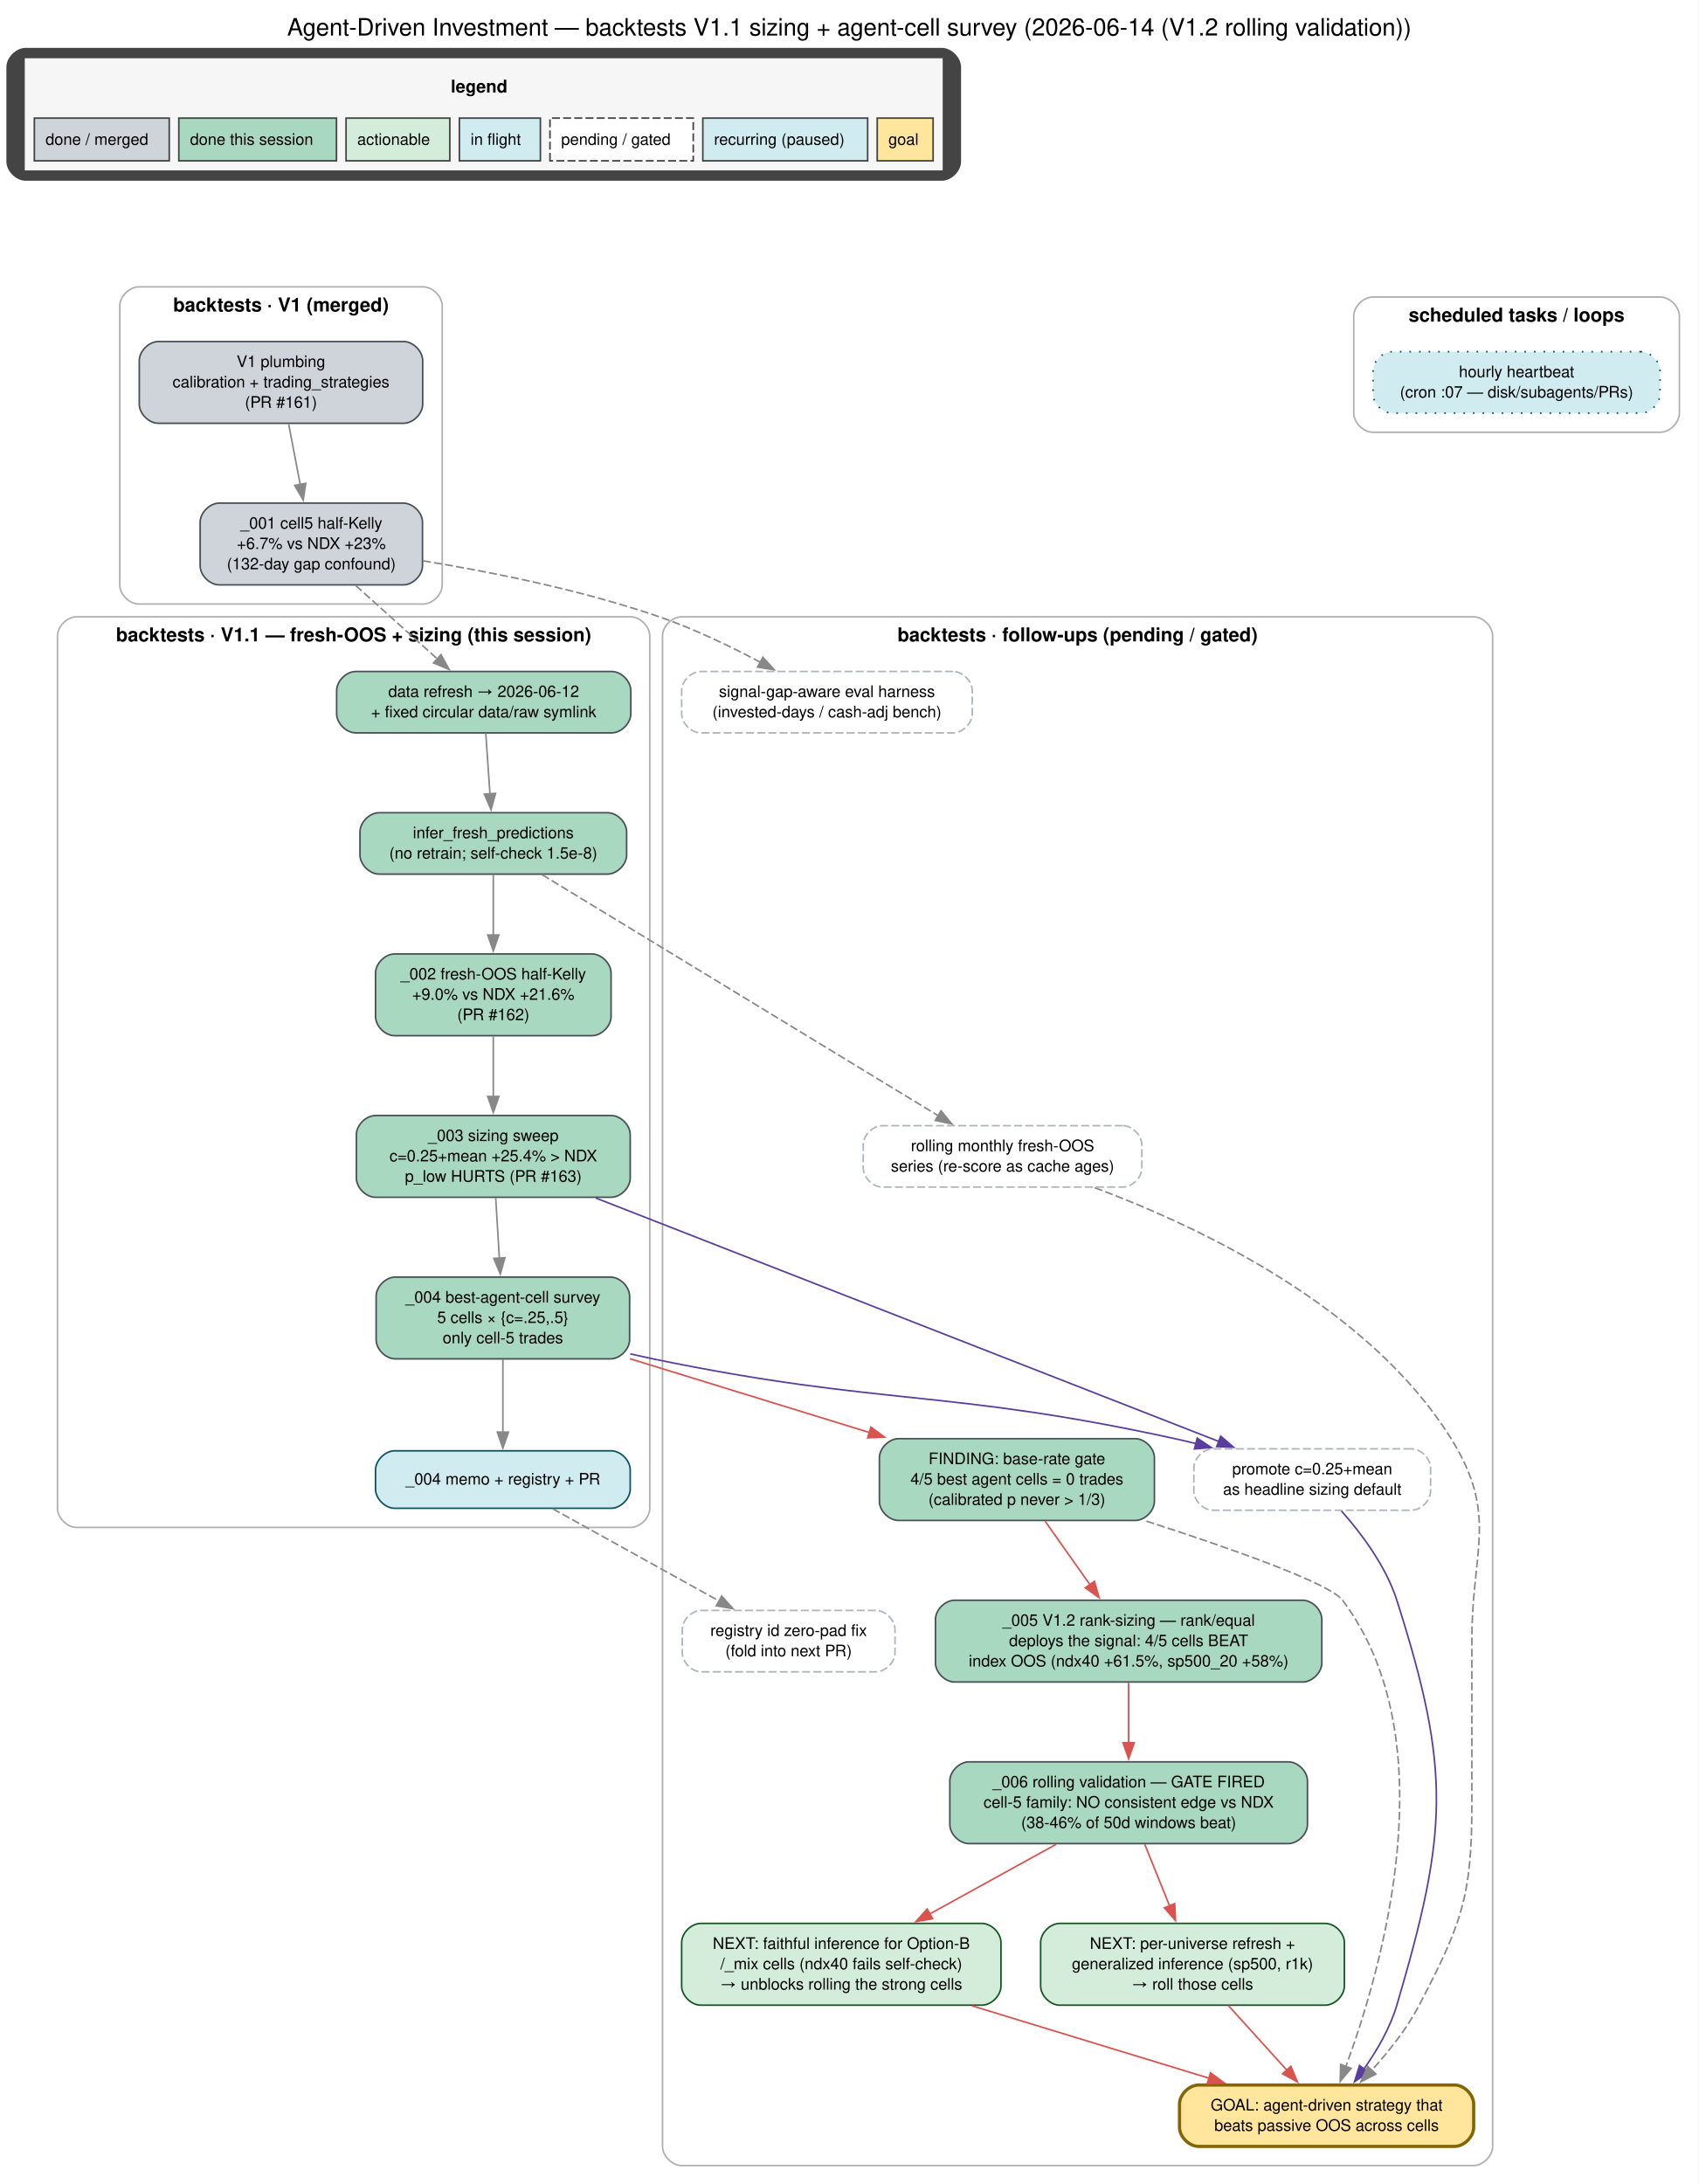
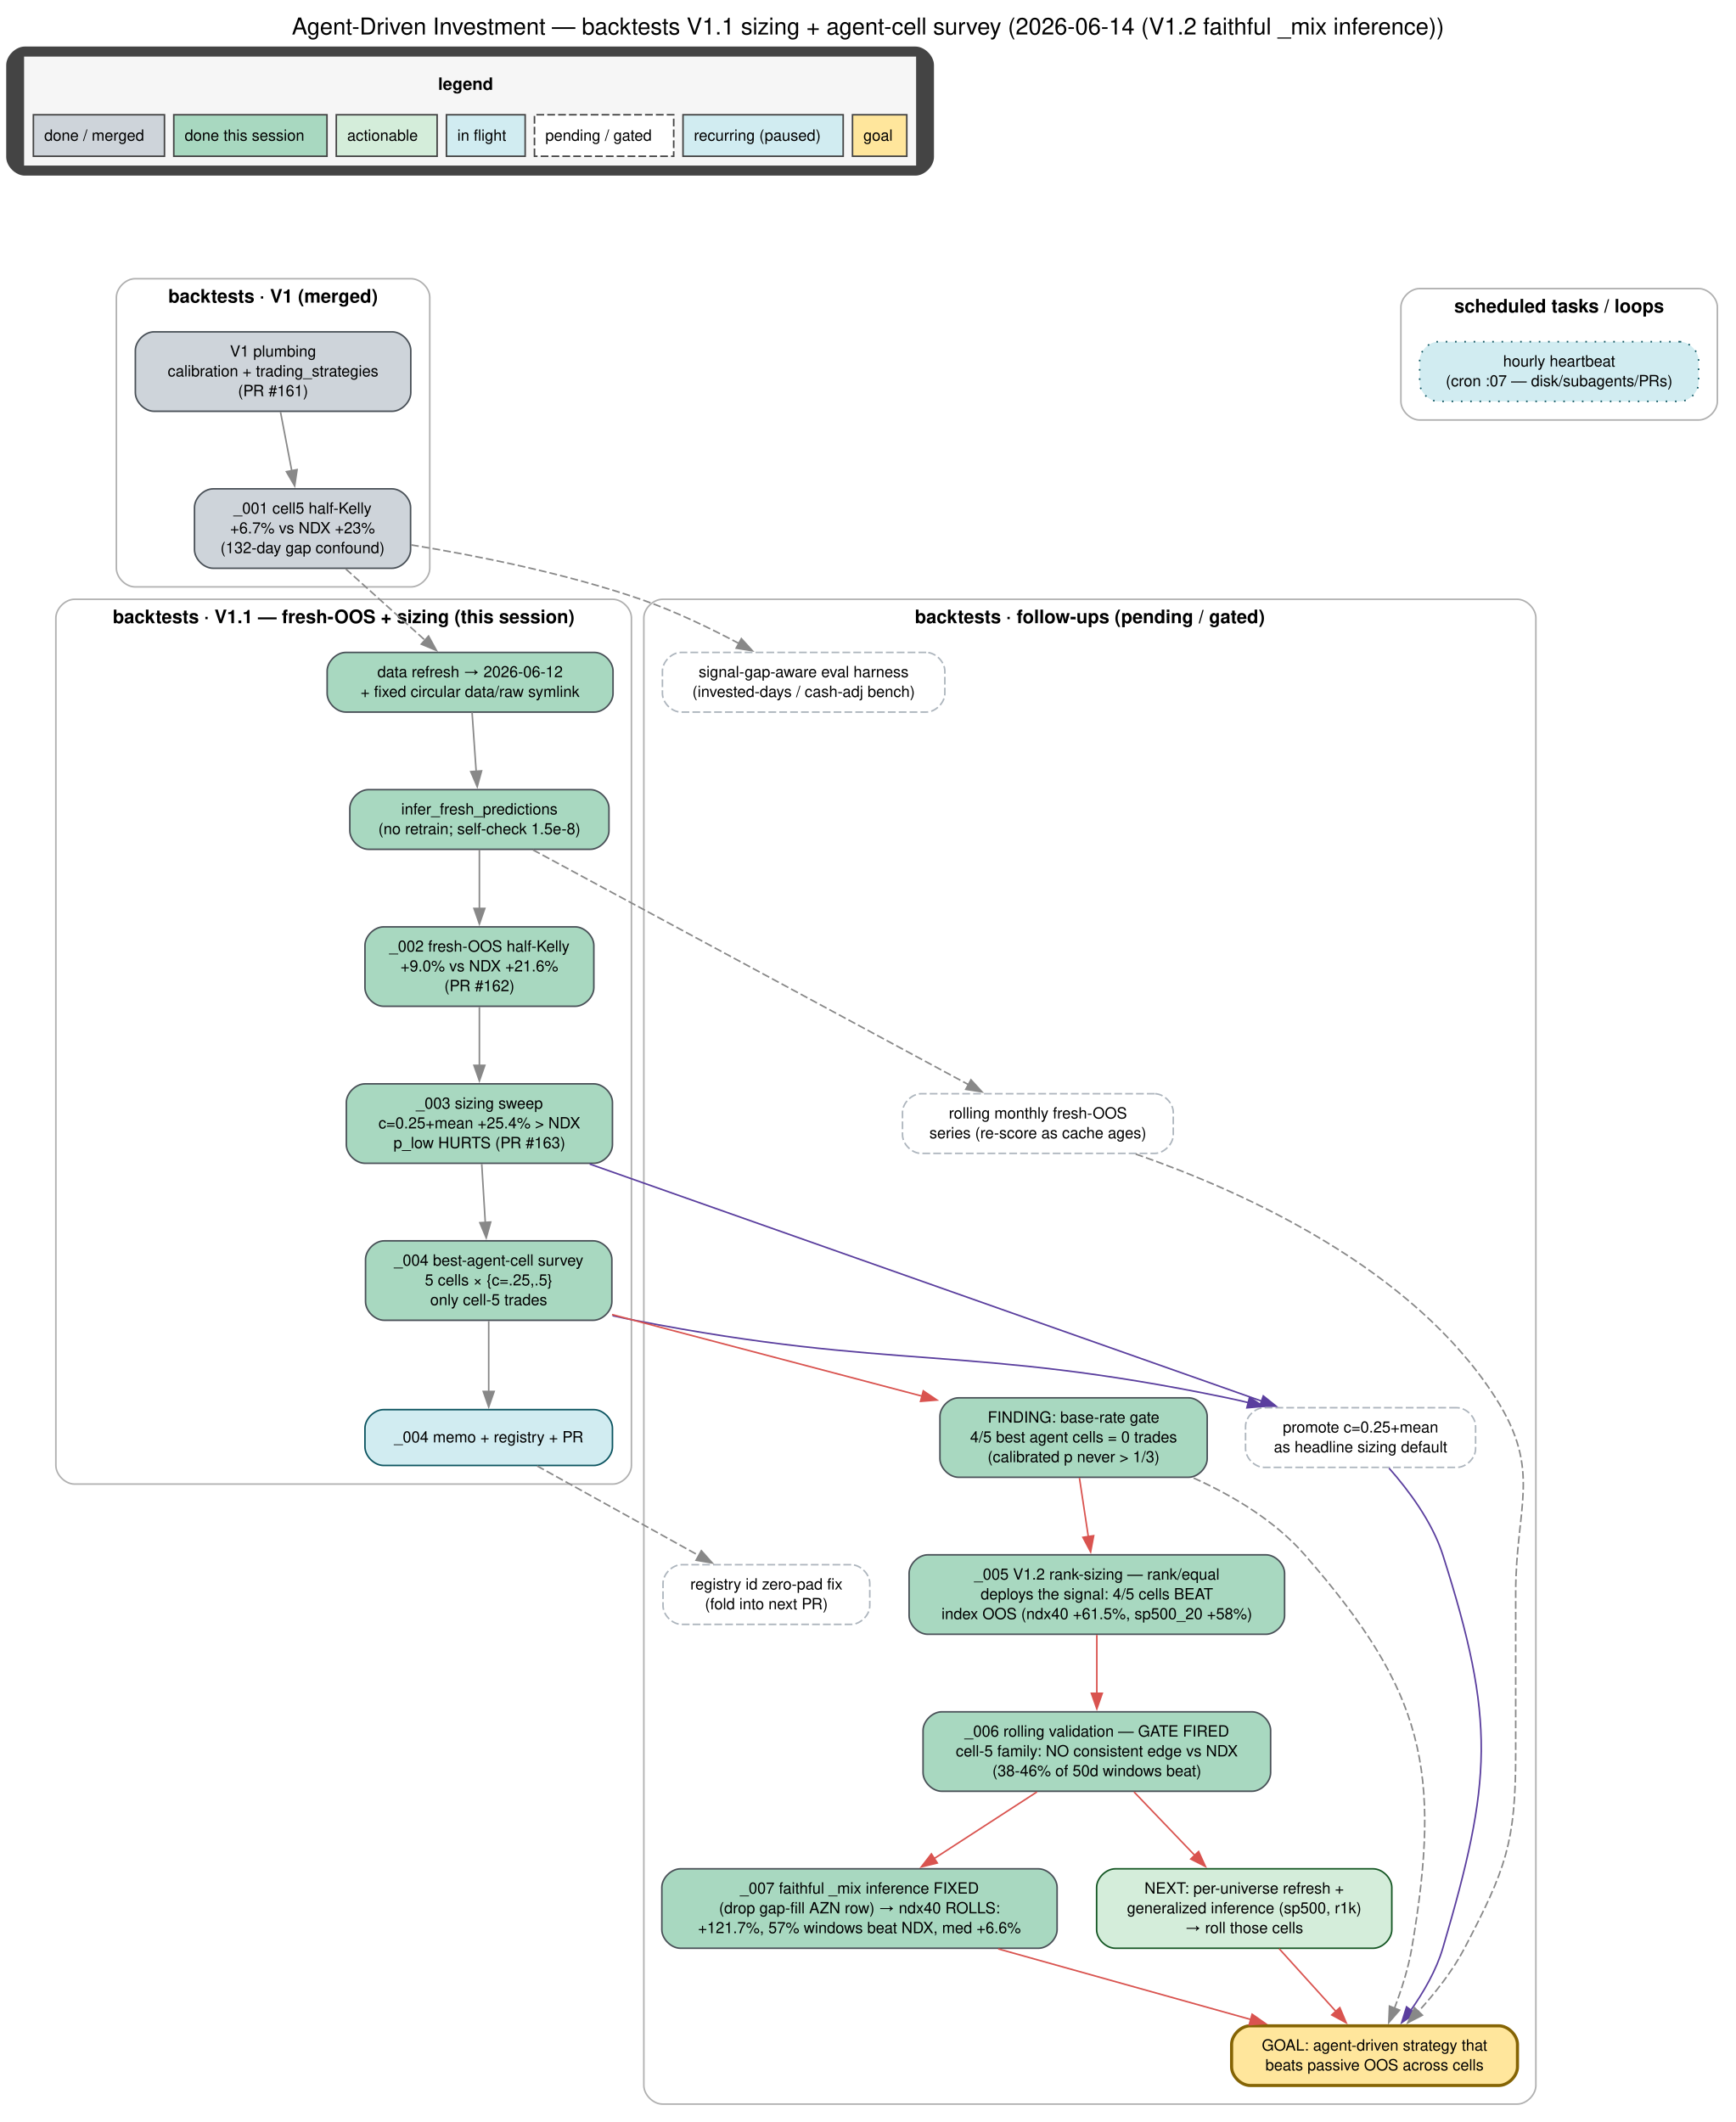
- <svg xmlns="http://www.w3.org/2000/svg" width="1064pt" height="1368pt" viewBox="0.00 0.00 1064.00 1368.00">
+ <svg xmlns="http://www.w3.org/2000/svg" width="1119pt" height="1368pt" viewBox="0.00 0.00 1119.00 1368.00">
  <g id="graph0" class="graph" transform="scale(1 1) rotate(0) translate(4 1364.45)">
-     <polygon fill="white" stroke="none" points="-4,4 -4,-1364.45 1060.02,-1364.45 1060.02,4 -4,4" />
-     <text xml:space="preserve" text-anchor="middle" x="528.01" y="-1342.2" font-family="Helvetica,sans-Serif" font-size="15.00">Agent-Driven Investment — backtests V1.1 sizing + agent-cell survey (2026-06-14 (V1.2 rolling validation))</text>
+     <polygon fill="white" stroke="none" points="-4,4 -4,-1364.45 1115.02,-1364.45 1115.02,4 -4,4" />
+     <text xml:space="preserve" text-anchor="middle" x="555.51" y="-1342.2" font-family="Helvetica,sans-Serif" font-size="15.00">Agent-Driven Investment — backtests V1.1 sizing + agent-cell survey (2026-06-14 (V1.2 faithful _mix inference))</text>
    <g id="clust3" class="cluster">
      <path fill="white" stroke="#b0b0b0" d="M83.02,-986.1C83.02,-986.1 261.02,-986.1 261.02,-986.1 267.02,-986.1 273.02,-992.1 273.02,-998.1 273.02,-998.1 273.02,-1172.77 273.02,-1172.77 273.02,-1178.77 267.02,-1184.77 261.02,-1184.77 261.02,-1184.77 83.02,-1184.77 83.02,-1184.77 77.02,-1184.77 71.02,-1178.77 71.02,-1172.77 71.02,-1172.77 71.02,-998.1 71.02,-998.1 71.02,-992.1 77.02,-986.1 83.02,-986.1" />
      <text xml:space="preserve" text-anchor="middle" x="172.02" y="-1169.37" font-family="Helvetica,sans-Serif" font-weight="bold" font-size="12.00">backtests · V1 (merged)</text>
    </g>
    <g id="clust4" class="cluster">
      <path fill="white" stroke="#b0b0b0" d="M44.02,-407.7C44.02,-407.7 391.02,-407.7 391.02,-407.7 397.02,-407.7 403.02,-413.7 403.02,-419.7 403.02,-419.7 403.02,-966.1 403.02,-966.1 403.02,-972.1 397.02,-978.1 391.02,-978.1 391.02,-978.1 44.02,-978.1 44.02,-978.1 38.02,-978.1 32.02,-972.1 32.02,-966.1 32.02,-966.1 32.02,-419.7 32.02,-419.7 32.02,-413.7 38.02,-407.7 44.02,-407.7" />
      <text xml:space="preserve" text-anchor="middle" x="217.52" y="-962.7" font-family="Helvetica,sans-Serif" font-weight="bold" font-size="12.00">backtests · V1.1 — fresh-OOS + sizing (this session)</text>
    </g>
    <g id="clust5" class="cluster">
-       <path fill="white" stroke="#b0b0b0" d="M423.02,-8C423.02,-8 919.02,-8 919.02,-8 925.02,-8 931.02,-14 931.02,-20 931.02,-20 931.02,-966.1 931.02,-966.1 931.02,-972.1 925.02,-978.1 919.02,-978.1 919.02,-978.1 423.02,-978.1 423.02,-978.1 417.02,-978.1 411.02,-972.1 411.02,-966.1 411.02,-966.1 411.02,-20 411.02,-20 411.02,-14 417.02,-8 423.02,-8" />
-       <text xml:space="preserve" text-anchor="middle" x="671.02" y="-962.7" font-family="Helvetica,sans-Serif" font-weight="bold" font-size="12.00">backtests · follow-ups (pending / gated)</text>
+       <path fill="white" stroke="#b0b0b0" d="M423.02,-8C423.02,-8 974.02,-8 974.02,-8 980.02,-8 986.02,-14 986.02,-20 986.02,-20 986.02,-966.1 986.02,-966.1 986.02,-972.1 980.02,-978.1 974.02,-978.1 974.02,-978.1 423.02,-978.1 423.02,-978.1 417.02,-978.1 411.02,-972.1 411.02,-966.1 411.02,-966.1 411.02,-20 411.02,-20 411.02,-14 417.02,-8 423.02,-8" />
+       <text xml:space="preserve" text-anchor="middle" x="698.52" y="-962.7" font-family="Helvetica,sans-Serif" font-weight="bold" font-size="12.00">backtests · follow-ups (pending / gated)</text>
    </g>
    <g id="clust6" class="cluster">
-       <path fill="white" stroke="#b0b0b0" d="M856.02,-1093.69C856.02,-1093.69 1036.02,-1093.69 1036.02,-1093.69 1042.02,-1093.69 1048.02,-1099.69 1048.02,-1105.69 1048.02,-1105.69 1048.02,-1166.4 1048.02,-1166.4 1048.02,-1172.4 1042.02,-1178.4 1036.02,-1178.4 1036.02,-1178.4 856.02,-1178.4 856.02,-1178.4 850.02,-1178.4 844.02,-1172.4 844.02,-1166.4 844.02,-1166.4 844.02,-1105.69 844.02,-1105.69 844.02,-1099.69 850.02,-1093.69 856.02,-1093.69" />
-       <text xml:space="preserve" text-anchor="middle" x="946.02" y="-1163" font-family="Helvetica,sans-Serif" font-weight="bold" font-size="12.00">scheduled tasks / loops</text>
+       <path fill="white" stroke="#b0b0b0" d="M911.02,-1093.69C911.02,-1093.69 1091.02,-1093.69 1091.02,-1093.69 1097.02,-1093.69 1103.02,-1099.69 1103.02,-1105.69 1103.02,-1105.69 1103.02,-1166.4 1103.02,-1166.4 1103.02,-1172.4 1097.02,-1178.4 1091.02,-1178.4 1091.02,-1178.4 911.02,-1178.4 911.02,-1178.4 905.02,-1178.4 899.02,-1172.4 899.02,-1166.4 899.02,-1166.4 899.02,-1105.69 899.02,-1105.69 899.02,-1099.69 905.02,-1093.69 911.02,-1093.69" />
+       <text xml:space="preserve" text-anchor="middle" x="1001.02" y="-1163" font-family="Helvetica,sans-Serif" font-weight="bold" font-size="12.00">scheduled tasks / loops</text>
    </g>
    <g id="node1" class="node">
      <path fill="#444444" stroke="none" d="M586.04,-1334.45C586.04,-1334.45 12,-1334.45 12,-1334.45 6,-1334.45 0,-1328.45 0,-1322.45 0,-1322.45 0,-1263.24 0,-1263.24 0,-1257.24 6,-1251.24 12,-1251.24 12,-1251.24 586.04,-1251.24 586.04,-1251.24 592.04,-1251.24 598.04,-1257.24 598.04,-1263.24 598.04,-1263.24 598.04,-1322.45 598.04,-1322.45 598.04,-1328.45 592.04,-1334.45 586.04,-1334.45" />
      <polygon fill="#f6f6f6" stroke="none" points="11.52,-1257.72 11.52,-1327.97 586.52,-1327.97 586.52,-1257.72 11.52,-1257.72" />
      <text xml:space="preserve" text-anchor="start" x="278.39" y="-1306.52" font-family="Helvetica,sans-Serif" font-weight="bold" font-size="11.00">legend</text>
      <polygon fill="#ced4da" stroke="none" points="17.52,-1263.72 17.52,-1290.47 102.02,-1290.47 102.02,-1263.72 17.52,-1263.72" />
      <polygon fill="none" stroke="#444444" points="17.52,-1263.72 17.52,-1290.47 102.02,-1290.47 102.02,-1263.72 17.52,-1263.72" />
      <text xml:space="preserve" text-anchor="start" x="24.52" y="-1273.72" font-family="Helvetica,sans-Serif" font-size="10.00">done / merged</text>
      <polygon fill="#a8d8c0" stroke="none" points="108.02,-1263.72 108.02,-1290.47 206.77,-1290.47 206.77,-1263.72 108.02,-1263.72" />
      <polygon fill="none" stroke="#444444" points="108.02,-1263.72 108.02,-1290.47 206.77,-1290.47 206.77,-1263.72 108.02,-1263.72" />
      <text xml:space="preserve" text-anchor="start" x="115.02" y="-1273.72" font-family="Helvetica,sans-Serif" font-size="10.00">done this session</text>
      <polygon fill="#d4edda" stroke="none" points="212.77,-1263.72 212.77,-1290.47 277.77,-1290.47 277.77,-1263.72 212.77,-1263.72" />
      <polygon fill="none" stroke="#444444" points="212.77,-1263.72 212.77,-1290.47 277.77,-1290.47 277.77,-1263.72 212.77,-1263.72" />
      <text xml:space="preserve" text-anchor="start" x="219.77" y="-1273.72" font-family="Helvetica,sans-Serif" font-size="10.00">actionable</text>
      <polygon fill="#d1ecf1" stroke="none" points="283.77,-1263.72 283.77,-1290.47 334.52,-1290.47 334.52,-1263.72 283.77,-1263.72" />
      <polygon fill="none" stroke="#444444" points="283.77,-1263.72 283.77,-1290.47 334.52,-1290.47 334.52,-1263.72 283.77,-1263.72" />
      <text xml:space="preserve" text-anchor="start" x="290.77" y="-1273.72" font-family="Helvetica,sans-Serif" font-size="10.00">in flight</text>
      <polygon fill="#ffffff" stroke="none" points="340.52,-1263.72 340.52,-1290.47 430.27,-1290.47 430.27,-1263.72 340.52,-1263.72" />
      <polygon fill="none" stroke="#444444" stroke-dasharray="5,2" points="340.52,-1263.72 340.52,-1290.47 430.27,-1290.47 430.27,-1263.72 340.52,-1263.72" />
      <text xml:space="preserve" text-anchor="start" x="347.52" y="-1273.72" font-family="Helvetica,sans-Serif" font-size="10.00">pending / gated</text>
      <polygon fill="#d1ecf1" stroke="none" stroke-dasharray="5,2" points="436.27,-1263.72 436.27,-1290.47 539.52,-1290.47 539.52,-1263.72 436.27,-1263.72" />
      <polygon fill="none" stroke="#444444" points="436.27,-1263.72 436.27,-1290.47 539.52,-1290.47 539.52,-1263.72 436.27,-1263.72" />
      <text xml:space="preserve" text-anchor="start" x="443.27" y="-1273.72" font-family="Helvetica,sans-Serif" font-size="10.00">recurring (paused)</text>
      <polygon fill="#ffe69c" stroke="none" points="545.52,-1263.72 545.52,-1290.47 580.52,-1290.47 580.52,-1263.72 545.52,-1263.72" />
      <polygon fill="none" stroke="#444444" points="545.52,-1263.72 545.52,-1290.47 580.52,-1290.47 580.52,-1263.72 545.52,-1263.72" />
      <text xml:space="preserve" text-anchor="start" x="552.52" y="-1273.72" font-family="Helvetica,sans-Serif" font-size="10.00">goal</text>
    </g>
    <g id="node5" class="node">
      <path fill="#ced4da" stroke="#495057" d="M248.79,-1150.52C248.79,-1150.52 95.25,-1150.52 95.25,-1150.52 89.25,-1150.52 83.25,-1144.52 83.25,-1138.52 83.25,-1138.52 83.25,-1111.31 83.25,-1111.31 83.25,-1105.31 89.25,-1099.31 95.25,-1099.31 95.25,-1099.31 248.79,-1099.31 248.79,-1099.31 254.79,-1099.31 260.79,-1105.31 260.79,-1111.31 260.79,-1111.31 260.79,-1138.52 260.79,-1138.52 260.79,-1144.52 254.79,-1150.52 248.79,-1150.52" />
      <text xml:space="preserve" text-anchor="middle" x="172.02" y="-1134.54" font-family="Helvetica,sans-Serif" font-size="10.00">V1 plumbing</text>
      <text xml:space="preserve" text-anchor="middle" x="172.02" y="-1121.79" font-family="Helvetica,sans-Serif" font-size="10.00">calibration + trading_strategies</text>
      <text xml:space="preserve" text-anchor="middle" x="172.02" y="-1109.04" font-family="Helvetica,sans-Serif" font-size="10.00">(PR #161)</text>
    </g>
    <g id="node7" class="node">
      <path fill="#a8d8c0" stroke="#495057" d="M379.16,-943.85C379.16,-943.85 218.88,-943.85 218.88,-943.85 212.88,-943.85 206.88,-937.85 206.88,-931.85 206.88,-931.85 206.88,-917.39 206.88,-917.39 206.88,-911.39 212.88,-905.39 218.88,-905.39 218.88,-905.39 379.16,-905.39 379.16,-905.39 385.16,-905.39 391.16,-911.39 391.16,-917.39 391.16,-917.39 391.16,-931.85 391.16,-931.85 391.16,-937.85 385.16,-943.85 379.16,-943.85" />
      <text xml:space="preserve" text-anchor="middle" x="299.02" y="-927.87" font-family="Helvetica,sans-Serif" font-size="10.00">data refresh → 2026-06-12</text>
      <text xml:space="preserve" text-anchor="middle" x="299.02" y="-915.12" font-family="Helvetica,sans-Serif" font-size="10.00">+ fixed circular data/raw symlink</text>
    </g>
    <g id="node13" class="node">
-       <path fill="#ffffff" stroke="#adb5bd" stroke-dasharray="5,2" d="M880.16,-456.93C880.16,-456.93 755.88,-456.93 755.88,-456.93 749.88,-456.93 743.88,-450.93 743.88,-444.93 743.88,-444.93 743.88,-430.47 743.88,-430.47 743.88,-424.47 749.88,-418.47 755.88,-418.47 755.88,-418.47 880.16,-418.47 880.16,-418.47 886.16,-418.47 892.16,-424.47 892.16,-430.47 892.16,-430.47 892.16,-444.93 892.16,-444.93 892.16,-450.93 886.16,-456.93 880.16,-456.93" />
-       <text xml:space="preserve" text-anchor="middle" x="818.02" y="-440.95" font-family="Helvetica,sans-Serif" font-size="10.00">promote c=0.25+mean</text>
-       <text xml:space="preserve" text-anchor="middle" x="818.02" y="-428.2" font-family="Helvetica,sans-Serif" font-size="10.00">as headline sizing default</text>
+       <path fill="#ffffff" stroke="#adb5bd" stroke-dasharray="5,2" d="M935.16,-456.93C935.16,-456.93 810.88,-456.93 810.88,-456.93 804.88,-456.93 798.88,-450.93 798.88,-444.93 798.88,-444.93 798.88,-430.47 798.88,-430.47 798.88,-424.47 804.88,-418.47 810.88,-418.47 810.88,-418.47 935.16,-418.47 935.16,-418.47 941.16,-418.47 947.16,-424.47 947.16,-430.47 947.16,-430.47 947.16,-444.93 947.16,-444.93 947.16,-450.93 941.16,-456.93 935.16,-456.93" />
+       <text xml:space="preserve" text-anchor="middle" x="873.02" y="-440.95" font-family="Helvetica,sans-Serif" font-size="10.00">promote c=0.25+mean</text>
+       <text xml:space="preserve" text-anchor="middle" x="873.02" y="-428.2" font-family="Helvetica,sans-Serif" font-size="10.00">as headline sizing default</text>
    </g>
    <g id="node23" class="node">
-       <path fill="#d1ecf1" stroke="#0c5460" stroke-dasharray="1,5" d="M1023.91,-1144.15C1023.91,-1144.15 868.12,-1144.15 868.12,-1144.15 862.12,-1144.15 856.12,-1138.15 856.12,-1132.15 856.12,-1132.15 856.12,-1117.69 856.12,-1117.69 856.12,-1111.69 862.12,-1105.69 868.12,-1105.69 868.12,-1105.69 1023.91,-1105.69 1023.91,-1105.69 1029.91,-1105.69 1035.91,-1111.69 1035.91,-1117.69 1035.91,-1117.69 1035.91,-1132.15 1035.91,-1132.15 1035.91,-1138.15 1029.91,-1144.15 1023.91,-1144.15" />
-       <text xml:space="preserve" text-anchor="middle" x="946.02" y="-1128.17" font-family="Helvetica,sans-Serif" font-size="10.00">hourly heartbeat</text>
-       <text xml:space="preserve" text-anchor="middle" x="946.02" y="-1115.42" font-family="Helvetica,sans-Serif" font-size="10.00">(cron :07 — disk/subagents/PRs)</text>
+       <path fill="#d1ecf1" stroke="#0c5460" stroke-dasharray="1,5" d="M1078.91,-1144.15C1078.91,-1144.15 923.12,-1144.15 923.12,-1144.15 917.12,-1144.15 911.12,-1138.15 911.12,-1132.15 911.12,-1132.15 911.12,-1117.69 911.12,-1117.69 911.12,-1111.69 917.12,-1105.69 923.12,-1105.69 923.12,-1105.69 1078.91,-1105.69 1078.91,-1105.69 1084.91,-1105.69 1090.91,-1111.69 1090.91,-1117.69 1090.91,-1117.69 1090.91,-1132.15 1090.91,-1132.15 1090.91,-1138.15 1084.91,-1144.15 1078.91,-1144.15" />
+       <text xml:space="preserve" text-anchor="middle" x="1001.02" y="-1128.17" font-family="Helvetica,sans-Serif" font-size="10.00">hourly heartbeat</text>
+       <text xml:space="preserve" text-anchor="middle" x="1001.02" y="-1115.42" font-family="Helvetica,sans-Serif" font-size="10.00">(cron :07 — disk/subagents/PRs)</text>
    </g>
    <g id="node6" class="node">
      <path fill="#ced4da" stroke="#495057" d="M248.66,-1049.31C248.66,-1049.31 133.38,-1049.31 133.38,-1049.31 127.38,-1049.31 121.37,-1043.31 121.37,-1037.31 121.37,-1037.31 121.37,-1010.1 121.37,-1010.1 121.37,-1004.1 127.37,-998.1 133.38,-998.1 133.38,-998.1 248.66,-998.1 248.66,-998.1 254.66,-998.1 260.66,-1004.1 260.66,-1010.1 260.66,-1010.1 260.66,-1037.31 260.66,-1037.31 260.66,-1043.31 254.66,-1049.31 248.66,-1049.31" />
      <text xml:space="preserve" text-anchor="middle" x="191.02" y="-1033.33" font-family="Helvetica,sans-Serif" font-size="10.00">_001 cell5 half-Kelly</text>
      <text xml:space="preserve" text-anchor="middle" x="191.02" y="-1020.58" font-family="Helvetica,sans-Serif" font-size="10.00">+6.7% vs NDX +23%</text>
      <text xml:space="preserve" text-anchor="middle" x="191.02" y="-1007.83" font-family="Helvetica,sans-Serif" font-size="10.00">(132-day gap confound)</text>
    </g>
    <g id="edge8" class="edge">
      <path fill="none" stroke="#888888" d="M176.81,-1098.88C179.02,-1087.37 181.68,-1073.49 184.09,-1060.87" />
      <polygon fill="#888888" stroke="#888888" points="187.5,-1061.7 185.94,-1051.22 180.62,-1060.38 187.5,-1061.7" />
    </g>
    <g id="edge9" class="edge">
      <path fill="none" stroke="#888888" stroke-dasharray="5,2" d="M218.83,-997.7C234.55,-983.58 254.17,-965.94 270.06,-951.65" />
      <polygon fill="#888888" stroke="#888888" points="272.24,-954.4 277.34,-945.11 267.56,-949.19 272.24,-954.4" />
    </g>
    <g id="node20" class="node">
      <path fill="#ffffff" stroke="#adb5bd" stroke-dasharray="5,2" d="M593.04,-943.85C593.04,-943.85 435,-943.85 435,-943.85 429,-943.85 423,-937.85 423,-931.85 423,-931.85 423,-917.39 423,-917.39 423,-911.39 429,-905.39 435,-905.39 435,-905.39 593.04,-905.39 593.04,-905.39 599.04,-905.39 605.04,-911.39 605.04,-917.39 605.04,-917.39 605.04,-931.85 605.04,-931.85 605.04,-937.85 599.04,-943.85 593.04,-943.85" />
      <text xml:space="preserve" text-anchor="middle" x="514.02" y="-927.87" font-family="Helvetica,sans-Serif" font-size="10.00">signal-gap-aware eval harness</text>
      <text xml:space="preserve" text-anchor="middle" x="514.02" y="-915.12" font-family="Helvetica,sans-Serif" font-size="10.00">(invested-days / cash-adj bench)</text>
    </g>
    <g id="edge25" class="edge">
      <path fill="none" stroke="#888888" stroke-dasharray="5,2" d="M260.99,-1013.17C304.37,-1006.09 360.82,-994.75 409.02,-978.1 430.64,-970.63 453.48,-959.63 472.32,-949.62" />
      <polygon fill="#888888" stroke="#888888" points="473.88,-952.75 481.01,-944.91 470.55,-946.6 473.88,-952.75" />
    </g>
    <g id="node8" class="node">
      <path fill="#a8d8c0" stroke="#495057" d="M376.54,-855.39C376.54,-855.39 233.5,-855.39 233.5,-855.39 227.5,-855.39 221.5,-849.39 221.5,-843.39 221.5,-843.39 221.5,-828.93 221.5,-828.93 221.5,-822.93 227.5,-816.93 233.5,-816.93 233.5,-816.93 376.54,-816.93 376.54,-816.93 382.54,-816.93 388.54,-822.93 388.54,-828.93 388.54,-828.93 388.54,-843.39 388.54,-843.39 388.54,-849.39 382.54,-855.39 376.54,-855.39" />
      <text xml:space="preserve" text-anchor="middle" x="305.02" y="-839.41" font-family="Helvetica,sans-Serif" font-size="10.00">infer_fresh_predictions</text>
      <text xml:space="preserve" text-anchor="middle" x="305.02" y="-826.66" font-family="Helvetica,sans-Serif" font-size="10.00">(no retrain; self-check 1.5e-8)</text>
    </g>
    <g id="edge10" class="edge">
      <path fill="none" stroke="#888888" d="M300.29,-905.28C301.06,-894.24 302.05,-879.91 302.93,-867.24" />
      <polygon fill="#888888" stroke="#888888" points="306.42,-867.5 303.62,-857.28 299.44,-867.01 306.42,-867.5" />
    </g>
    <g id="node9" class="node">
      <path fill="#a8d8c0" stroke="#495057" d="M366.79,-766.93C366.79,-766.93 243.25,-766.93 243.25,-766.93 237.25,-766.93 231.25,-760.93 231.25,-754.93 231.25,-754.93 231.25,-727.72 231.25,-727.72 231.25,-721.72 237.25,-715.72 243.25,-715.72 243.25,-715.72 366.79,-715.72 366.79,-715.72 372.79,-715.72 378.79,-721.72 378.79,-727.72 378.79,-727.72 378.79,-754.93 378.79,-754.93 378.79,-760.93 372.79,-766.93 366.79,-766.93" />
      <text xml:space="preserve" text-anchor="middle" x="305.02" y="-750.95" font-family="Helvetica,sans-Serif" font-size="10.00">_002 fresh-OOS half-Kelly</text>
      <text xml:space="preserve" text-anchor="middle" x="305.02" y="-738.2" font-family="Helvetica,sans-Serif" font-size="10.00">+9.0% vs NDX +21.6%</text>
      <text xml:space="preserve" text-anchor="middle" x="305.02" y="-725.45" font-family="Helvetica,sans-Serif" font-size="10.00">(PR #162)</text>
    </g>
    <g id="edge11" class="edge">
      <path fill="none" stroke="#888888" d="M305.02,-816.82C305.02,-805.87 305.02,-791.57 305.02,-778.44" />
      <polygon fill="#888888" stroke="#888888" points="308.52,-778.82 305.02,-768.82 301.52,-778.82 308.52,-778.82" />
    </g>
    <g id="node19" class="node">
-       <path fill="#ffffff" stroke="#adb5bd" stroke-dasharray="5,2" d="M699.29,-659.35C699.29,-659.35 548.75,-659.35 548.75,-659.35 542.75,-659.35 536.75,-653.35 536.75,-647.35 536.75,-647.35 536.75,-632.89 536.75,-632.89 536.75,-626.89 542.75,-620.89 548.75,-620.89 548.75,-620.89 699.29,-620.89 699.29,-620.89 705.29,-620.89 711.29,-626.89 711.29,-632.89 711.29,-632.89 711.29,-647.35 711.29,-647.35 711.29,-653.35 705.29,-659.35 699.29,-659.35" />
-       <text xml:space="preserve" text-anchor="middle" x="624.02" y="-643.37" font-family="Helvetica,sans-Serif" font-size="10.00">rolling monthly fresh-OOS</text>
-       <text xml:space="preserve" text-anchor="middle" x="624.02" y="-630.62" font-family="Helvetica,sans-Serif" font-size="10.00">series (re-score as cache ages)</text>
+       <path fill="#ffffff" stroke="#adb5bd" stroke-dasharray="5,2" d="M740.29,-659.35C740.29,-659.35 589.75,-659.35 589.75,-659.35 583.75,-659.35 577.75,-653.35 577.75,-647.35 577.75,-647.35 577.75,-632.89 577.75,-632.89 577.75,-626.89 583.75,-620.89 589.75,-620.89 589.75,-620.89 740.29,-620.89 740.29,-620.89 746.29,-620.89 752.29,-626.89 752.29,-632.89 752.29,-632.89 752.29,-647.35 752.29,-647.35 752.29,-653.35 746.29,-659.35 740.29,-659.35" />
+       <text xml:space="preserve" text-anchor="middle" x="665.02" y="-643.37" font-family="Helvetica,sans-Serif" font-size="10.00">rolling monthly fresh-OOS</text>
+       <text xml:space="preserve" text-anchor="middle" x="665.02" y="-630.62" font-family="Helvetica,sans-Serif" font-size="10.00">series (re-score as cache ages)</text>
    </g>
    <g id="edge24" class="edge">
-       <path fill="none" stroke="#888888" stroke-dasharray="5,2" d="M335.61,-816.55C393.6,-781.28 519.52,-704.68 584.08,-665.41" />
-       <polygon fill="#888888" stroke="#888888" points="585.51,-668.64 592.23,-660.45 581.87,-662.66 585.51,-668.64" />
+       <path fill="none" stroke="#888888" stroke-dasharray="5,2" d="M339.54,-816.55C405.17,-781.18 547.89,-704.25 620.57,-665.08" />
+       <polygon fill="#888888" stroke="#888888" points="621.87,-668.35 629.01,-660.53 618.55,-662.19 621.87,-668.35" />
    </g>
    <g id="node10" class="node">
      <path fill="#a8d8c0" stroke="#495057" d="M378.79,-665.72C378.79,-665.72 231.25,-665.72 231.25,-665.72 225.25,-665.72 219.25,-659.72 219.25,-653.72 219.25,-653.72 219.25,-626.51 219.25,-626.51 219.25,-620.51 225.25,-614.51 231.25,-614.51 231.25,-614.51 378.79,-614.51 378.79,-614.51 384.79,-614.51 390.79,-620.51 390.79,-626.51 390.79,-626.51 390.79,-653.72 390.79,-653.72 390.79,-659.72 384.79,-665.72 378.79,-665.72" />
      <text xml:space="preserve" text-anchor="middle" x="305.02" y="-649.74" font-family="Helvetica,sans-Serif" font-size="10.00">_003 sizing sweep</text>
      <text xml:space="preserve" text-anchor="middle" x="305.02" y="-636.99" font-family="Helvetica,sans-Serif" font-size="10.00">c=0.25+mean +25.4% &gt; NDX</text>
      <text xml:space="preserve" text-anchor="middle" x="305.02" y="-624.24" font-family="Helvetica,sans-Serif" font-size="10.00">p_low HURTS (PR #163)</text>
    </g>
    <g id="edge12" class="edge">
      <path fill="none" stroke="#888888" d="M305.02,-715.29C305.02,-703.78 305.02,-689.9 305.02,-677.28" />
      <polygon fill="#888888" stroke="#888888" points="308.52,-677.66 305.02,-667.66 301.52,-677.66 308.52,-677.66" />
    </g>
    <g id="node11" class="node">
      <path fill="#a8d8c0" stroke="#495057" d="M378.41,-564.51C378.41,-564.51 243.62,-564.51 243.62,-564.51 237.62,-564.51 231.62,-558.51 231.62,-552.51 231.62,-552.51 231.62,-525.3 231.62,-525.3 231.62,-519.3 237.62,-513.3 243.62,-513.3 243.62,-513.3 378.41,-513.3 378.41,-513.3 384.41,-513.3 390.41,-519.3 390.41,-525.3 390.41,-525.3 390.41,-552.51 390.41,-552.51 390.41,-558.51 384.41,-564.51 378.41,-564.51" />
      <text xml:space="preserve" text-anchor="middle" x="311.02" y="-548.53" font-family="Helvetica,sans-Serif" font-size="10.00">_004 best-agent-cell survey</text>
      <text xml:space="preserve" text-anchor="middle" x="311.02" y="-535.78" font-family="Helvetica,sans-Serif" font-size="10.00">5 cells × {c=.25,.5}</text>
      <text xml:space="preserve" text-anchor="middle" x="311.02" y="-523.03" font-family="Helvetica,sans-Serif" font-size="10.00">only cell-5 trades</text>
    </g>
    <g id="edge13" class="edge">
      <path fill="none" stroke="#888888" d="M306.53,-614.08C307.23,-602.57 308.07,-588.69 308.83,-576.07" />
      <polygon fill="#888888" stroke="#888888" points="312.3,-576.64 309.42,-566.44 305.32,-576.21 312.3,-576.64" />
    </g>
    <g id="edge15" class="edge">
-       <path fill="none" stroke="#5a3e9e" d="M369.21,-614.04C469.76,-574.76 662.87,-499.31 759.68,-461.49" />
-       <polygon fill="#5a3e9e" stroke="#5a3e9e" points="760.7,-464.85 768.74,-457.95 758.15,-458.33 760.7,-464.85" />
+       <path fill="none" stroke="#5a3e9e" d="M376.1,-614.04C487.76,-574.64 702.54,-498.85 809.4,-461.14" />
+       <polygon fill="#5a3e9e" stroke="#5a3e9e" points="810.33,-464.53 818.59,-457.9 808,-457.93 810.33,-464.53" />
    </g>
    <g id="node12" class="node">
      <path fill="#d1ecf1" stroke="#0c5460" d="M378.79,-455.7C378.79,-455.7 243.25,-455.7 243.25,-455.7 237.25,-455.7 231.25,-449.7 231.25,-443.7 231.25,-443.7 231.25,-431.7 231.25,-431.7 231.25,-425.7 237.25,-419.7 243.25,-419.7 243.25,-419.7 378.79,-419.7 378.79,-419.7 384.79,-419.7 390.79,-425.7 390.79,-431.7 390.79,-431.7 390.79,-443.7 390.79,-443.7 390.79,-449.7 384.79,-455.7 378.79,-455.7" />
      <text xml:space="preserve" text-anchor="middle" x="311.02" y="-434.57" font-family="Helvetica,sans-Serif" font-size="10.00">_004 memo + registry + PR</text>
    </g>
    <g id="edge14" class="edge">
      <path fill="none" stroke="#888888" d="M311.02,-512.87C311.02,-498.97 311.02,-481.62 311.02,-467.2" />
      <polygon fill="#888888" stroke="#888888" points="314.52,-467.43 311.02,-457.43 307.52,-467.43 314.52,-467.43" />
    </g>
    <g id="edge16" class="edge">
-       <path fill="none" stroke="#5a3e9e" d="M390.89,-516.39C395.66,-515.3 400.39,-514.26 405.02,-513.3 549,-483.53 588.39,-494.69 732.02,-463.3 736.33,-462.36 740.75,-461.32 745.2,-460.22" />
-       <polygon fill="#5a3e9e" stroke="#5a3e9e" points="745.97,-463.64 754.79,-457.76 744.23,-456.86 745.97,-463.64" />
+       <path fill="none" stroke="#5a3e9e" d="M390.86,-516.28C395.64,-515.21 400.38,-514.21 405.02,-513.3 573.06,-480.44 619.36,-498.06 787.02,-463.3 791.55,-462.36 796.2,-461.31 800.86,-460.18" />
+       <polygon fill="#5a3e9e" stroke="#5a3e9e" points="801.45,-463.64 810.29,-457.79 799.73,-456.85 801.45,-463.64" />
    </g>
    <g id="node14" class="node">
-       <path fill="#a8d8c0" stroke="#495057" d="M707.16,-463.3C707.16,-463.3 558.88,-463.3 558.88,-463.3 552.88,-463.3 546.88,-457.3 546.88,-451.3 546.88,-451.3 546.88,-424.09 546.88,-424.09 546.88,-418.09 552.88,-412.09 558.88,-412.09 558.88,-412.09 707.16,-412.09 707.16,-412.09 713.16,-412.09 719.16,-418.09 719.16,-424.09 719.16,-424.09 719.16,-451.3 719.16,-451.3 719.16,-457.3 713.16,-463.3 707.16,-463.3" />
-       <text xml:space="preserve" text-anchor="middle" x="633.02" y="-447.32" font-family="Helvetica,sans-Serif" font-size="10.00">FINDING: base-rate gate</text>
-       <text xml:space="preserve" text-anchor="middle" x="633.02" y="-434.57" font-family="Helvetica,sans-Serif" font-size="10.00">4/5 best agent cells = 0 trades</text>
-       <text xml:space="preserve" text-anchor="middle" x="633.02" y="-421.82" font-family="Helvetica,sans-Serif" font-size="10.00">(calibrated p never &gt; 1/3)</text>
+       <path fill="#a8d8c0" stroke="#495057" d="M762.16,-463.3C762.16,-463.3 613.88,-463.3 613.88,-463.3 607.88,-463.3 601.88,-457.3 601.88,-451.3 601.88,-451.3 601.88,-424.09 601.88,-424.09 601.88,-418.09 607.88,-412.09 613.88,-412.09 613.88,-412.09 762.16,-412.09 762.16,-412.09 768.16,-412.09 774.16,-418.09 774.16,-424.09 774.16,-424.09 774.16,-451.3 774.16,-451.3 774.16,-457.3 768.16,-463.3 762.16,-463.3" />
+       <text xml:space="preserve" text-anchor="middle" x="688.02" y="-447.32" font-family="Helvetica,sans-Serif" font-size="10.00">FINDING: base-rate gate</text>
+       <text xml:space="preserve" text-anchor="middle" x="688.02" y="-434.57" font-family="Helvetica,sans-Serif" font-size="10.00">4/5 best agent cells = 0 trades</text>
+       <text xml:space="preserve" text-anchor="middle" x="688.02" y="-421.82" font-family="Helvetica,sans-Serif" font-size="10.00">(calibrated p never &gt; 1/3)</text>
    </g>
    <g id="edge17" class="edge">
-       <path fill="none" stroke="#d9534f" d="M390.62,-513.38C436.06,-499.38 493.24,-481.76 540.65,-467.15" />
-       <polygon fill="#d9534f" stroke="#d9534f" points="541.57,-470.53 550.1,-464.24 539.51,-463.84 541.57,-470.53" />
+       <path fill="none" stroke="#d9534f" d="M390.51,-516.99C448.8,-501.65 528.27,-480.74 590.41,-464.38" />
+       <polygon fill="#d9534f" stroke="#d9534f" points="591.16,-467.8 599.94,-461.87 589.38,-461.03 591.16,-467.8" />
    </g>
    <g id="node21" class="node">
      <path fill="#ffffff" stroke="#adb5bd" stroke-dasharray="5,2" d="M544.66,-355.72C544.66,-355.72 435.38,-355.72 435.38,-355.72 429.38,-355.72 423.38,-349.72 423.38,-343.72 423.38,-343.72 423.38,-329.25 423.38,-329.25 423.38,-323.25 429.38,-317.25 435.38,-317.25 435.38,-317.25 544.66,-317.25 544.66,-317.25 550.66,-317.25 556.66,-323.25 556.66,-329.25 556.66,-329.25 556.66,-343.72 556.66,-343.72 556.66,-349.72 550.66,-355.72 544.66,-355.72" />
      <text xml:space="preserve" text-anchor="middle" x="490.02" y="-339.74" font-family="Helvetica,sans-Serif" font-size="10.00">registry id zero-pad fix</text>
      <text xml:space="preserve" text-anchor="middle" x="490.02" y="-326.99" font-family="Helvetica,sans-Serif" font-size="10.00">(fold into next PR)</text>
    </g>
    <g id="edge26" class="edge">
      <path fill="none" stroke="#888888" stroke-dasharray="5,2" d="M342.2,-419.41C371.03,-403.43 414.17,-379.53 446.41,-361.66" />
      <polygon fill="#888888" stroke="#888888" points="448.09,-364.73 455.14,-356.82 444.7,-358.6 448.09,-364.73" />
    </g>
    <g id="node22" class="node">
-       <path fill="#ffe69c" stroke="#856404" stroke-width="2" d="M907.16,-58.46C907.16,-58.46 746.88,-58.46 746.88,-58.46 740.88,-58.46 734.88,-52.46 734.88,-46.46 734.88,-46.46 734.88,-32 734.88,-32 734.88,-26 740.88,-20 746.88,-20 746.88,-20 907.16,-20 907.16,-20 913.16,-20 919.16,-26 919.16,-32 919.16,-32 919.16,-46.46 919.16,-46.46 919.16,-52.46 913.16,-58.46 907.16,-58.46" />
-       <text xml:space="preserve" text-anchor="middle" x="827.02" y="-42.48" font-family="Helvetica,sans-Serif" font-size="10.00">GOAL: agent-driven strategy that</text>
-       <text xml:space="preserve" text-anchor="middle" x="827.02" y="-29.73" font-family="Helvetica,sans-Serif" font-size="10.00">beats passive OOS across cells</text>
+       <path fill="#ffe69c" stroke="#856404" stroke-width="2" d="M962.16,-58.46C962.16,-58.46 801.88,-58.46 801.88,-58.46 795.88,-58.46 789.88,-52.46 789.88,-46.46 789.88,-46.46 789.88,-32 789.88,-32 789.88,-26 795.88,-20 801.88,-20 801.88,-20 962.16,-20 962.16,-20 968.16,-20 974.16,-26 974.16,-32 974.16,-32 974.16,-46.46 974.16,-46.46 974.16,-52.46 968.16,-58.46 962.16,-58.46" />
+       <text xml:space="preserve" text-anchor="middle" x="882.02" y="-42.48" font-family="Helvetica,sans-Serif" font-size="10.00">GOAL: agent-driven strategy that</text>
+       <text xml:space="preserve" text-anchor="middle" x="882.02" y="-29.73" font-family="Helvetica,sans-Serif" font-size="10.00">beats passive OOS across cells</text>
    </g>
    <g id="edge27" class="edge">
-       <path fill="none" stroke="#5a3e9e" d="M836.37,-417.98C848.82,-403.9 864.21,-383.43 871.02,-362.09 905.28,-254.7 902.86,-216.59 871.02,-108.46 866.82,-94.2 858.61,-80.11 850.41,-68.47" />
-       <polygon fill="#5a3e9e" stroke="#5a3e9e" points="853.29,-66.47 844.52,-60.53 847.67,-70.65 853.29,-66.47" />
+       <path fill="none" stroke="#5a3e9e" d="M891.37,-417.98C903.82,-403.9 919.21,-383.43 926.02,-362.09 960.28,-254.7 957.86,-216.59 926.02,-108.46 921.82,-94.2 913.61,-80.11 905.41,-68.47" />
+       <polygon fill="#5a3e9e" stroke="#5a3e9e" points="908.29,-66.47 899.52,-60.53 902.67,-70.65 908.29,-66.47" />
    </g>
    <g id="node15" class="node">
      <path fill="#a8d8c0" stroke="#495057" d="M812.04,-362.09C812.04,-362.09 594,-362.09 594,-362.09 588,-362.09 582,-356.09 582,-350.09 582,-350.09 582,-322.88 582,-322.88 582,-316.88 588,-310.88 594,-310.88 594,-310.88 812.04,-310.88 812.04,-310.88 818.04,-310.88 824.04,-316.88 824.04,-322.88 824.04,-322.88 824.04,-350.09 824.04,-350.09 824.04,-356.09 818.04,-362.09 812.04,-362.09" />
      <text xml:space="preserve" text-anchor="middle" x="703.02" y="-346.11" font-family="Helvetica,sans-Serif" font-size="10.00">_005 V1.2 rank-sizing — rank/equal</text>
      <text xml:space="preserve" text-anchor="middle" x="703.02" y="-333.36" font-family="Helvetica,sans-Serif" font-size="10.00">deploys the signal: 4/5 cells BEAT</text>
      <text xml:space="preserve" text-anchor="middle" x="703.02" y="-320.61" font-family="Helvetica,sans-Serif" font-size="10.00">index OOS (ndx40 +61.5%, sp500_20 +58%)</text>
    </g>
    <g id="edge18" class="edge">
-       <path fill="none" stroke="#d9534f" d="M650.68,-411.66C659.22,-399.56 669.6,-384.85 678.86,-371.72" />
-       <polygon fill="#d9534f" stroke="#d9534f" points="681.58,-373.94 684.49,-363.75 675.86,-369.9 681.58,-373.94" />
+       <path fill="none" stroke="#d9534f" d="M691.81,-411.66C693.55,-400.15 695.64,-386.27 697.55,-373.65" />
+       <polygon fill="#d9534f" stroke="#d9534f" points="700.98,-374.42 699.01,-364.01 694.05,-373.37 700.98,-374.42" />
    </g>
    <g id="edge29" class="edge">
-       <path fill="none" stroke="#888888" stroke-dasharray="5,2" d="M714.13,-411.67C767.52,-394.42 829,-372.75 837.02,-362.09 903.12,-274.17 861.71,-131.27 839,-69.84" />
-       <polygon fill="#888888" stroke="#888888" points="842.37,-68.86 835.55,-60.76 835.83,-71.35 842.37,-68.86" />
+       <path fill="none" stroke="#888888" stroke-dasharray="5,2" d="M765.38,-411.63C791.1,-400.04 818,-383.89 837.02,-362.09 913.84,-274.07 925.68,-223.61 906.02,-108.46 903.79,-95.42 899.34,-81.56 894.86,-69.76" />
+       <polygon fill="#888888" stroke="#888888" points="898.15,-68.57 891.2,-60.58 891.65,-71.17 898.15,-68.57" />
    </g>
    <g id="node16" class="node">
      <path fill="#a8d8c0" stroke="#495057" d="M803.04,-260.88C803.04,-260.88 603,-260.88 603,-260.88 597,-260.88 591,-254.88 591,-248.88 591,-248.88 591,-221.67 591,-221.67 591,-215.67 597,-209.67 603,-209.67 603,-209.67 803.04,-209.67 803.04,-209.67 809.04,-209.67 815.04,-215.67 815.04,-221.67 815.04,-221.67 815.04,-248.88 815.04,-248.88 815.04,-254.88 809.04,-260.88 803.04,-260.88" />
      <text xml:space="preserve" text-anchor="middle" x="703.02" y="-244.9" font-family="Helvetica,sans-Serif" font-size="10.00">_006 rolling validation — GATE FIRED</text>
      <text xml:space="preserve" text-anchor="middle" x="703.02" y="-232.15" font-family="Helvetica,sans-Serif" font-size="10.00">cell-5 family: NO consistent edge vs NDX</text>
      <text xml:space="preserve" text-anchor="middle" x="703.02" y="-219.4" font-family="Helvetica,sans-Serif" font-size="10.00">(38-46% of 50d windows beat)</text>
    </g>
    <g id="edge19" class="edge">
      <path fill="none" stroke="#d9534f" d="M703.02,-310.45C703.02,-298.94 703.02,-285.06 703.02,-272.44" />
      <polygon fill="#d9534f" stroke="#d9534f" points="706.52,-272.82 703.02,-262.82 699.52,-272.82 706.52,-272.82" />
    </g>
    <g id="node17" class="node">
-       <path fill="#d4edda" stroke="#155724" d="M611.04,-159.67C611.04,-159.67 435,-159.67 435,-159.67 429,-159.67 423,-153.67 423,-147.67 423,-147.67 423,-120.46 423,-120.46 423,-114.46 429,-108.46 435,-108.46 435,-108.46 611.04,-108.46 611.04,-108.46 617.04,-108.46 623.04,-114.46 623.04,-120.46 623.04,-120.46 623.04,-147.67 623.04,-147.67 623.04,-153.67 617.04,-159.67 611.04,-159.67" />
-       <text xml:space="preserve" text-anchor="middle" x="523.02" y="-143.69" font-family="Helvetica,sans-Serif" font-size="10.00">NEXT: faithful inference for Option-B</text>
-       <text xml:space="preserve" text-anchor="middle" x="523.02" y="-130.94" font-family="Helvetica,sans-Serif" font-size="10.00">/_mix cells (ndx40 fails self-check)</text>
-       <text xml:space="preserve" text-anchor="middle" x="523.02" y="-118.19" font-family="Helvetica,sans-Serif" font-size="10.00">→ unblocks rolling the strong cells</text>
+       <path fill="#a8d8c0" stroke="#495057" d="M665.41,-159.67C665.41,-159.67 434.62,-159.67 434.62,-159.67 428.62,-159.67 422.62,-153.67 422.62,-147.67 422.62,-147.67 422.62,-120.46 422.62,-120.46 422.62,-114.46 428.62,-108.46 434.62,-108.46 434.62,-108.46 665.41,-108.46 665.41,-108.46 671.41,-108.46 677.41,-114.46 677.41,-120.46 677.41,-120.46 677.41,-147.67 677.41,-147.67 677.41,-153.67 671.41,-159.67 665.41,-159.67" />
+       <text xml:space="preserve" text-anchor="middle" x="550.02" y="-143.69" font-family="Helvetica,sans-Serif" font-size="10.00">_007 faithful _mix inference FIXED</text>
+       <text xml:space="preserve" text-anchor="middle" x="550.02" y="-130.94" font-family="Helvetica,sans-Serif" font-size="10.00">(drop gap-fill AZN row) → ndx40 ROLLS:</text>
+       <text xml:space="preserve" text-anchor="middle" x="550.02" y="-118.19" font-family="Helvetica,sans-Serif" font-size="10.00">+121.7%, 57% windows beat NDX, med +6.6%</text>
    </g>
    <g id="edge20" class="edge">
-       <path fill="none" stroke="#d9534f" d="M657.6,-209.24C633.51,-195.96 603.72,-179.54 578.3,-165.53" />
-       <polygon fill="#d9534f" stroke="#d9534f" points="580.2,-162.58 569.75,-160.82 576.82,-168.71 580.2,-162.58" />
+       <path fill="none" stroke="#d9534f" d="M664.41,-209.24C644.3,-196.2 619.51,-180.12 598.16,-166.28" />
+       <polygon fill="#d9534f" stroke="#d9534f" points="600.18,-163.42 589.89,-160.92 596.37,-169.29 600.18,-163.42" />
    </g>
    <g id="node18" class="node">
-       <path fill="#d4edda" stroke="#155724" d="M826.16,-159.67C826.16,-159.67 659.88,-159.67 659.88,-159.67 653.88,-159.67 647.88,-153.67 647.88,-147.67 647.88,-147.67 647.88,-120.46 647.88,-120.46 647.88,-114.46 653.88,-108.46 659.88,-108.46 659.88,-108.46 826.16,-108.46 826.16,-108.46 832.16,-108.46 838.16,-114.46 838.16,-120.46 838.16,-120.46 838.16,-147.67 838.16,-147.67 838.16,-153.67 832.16,-159.67 826.16,-159.67" />
-       <text xml:space="preserve" text-anchor="middle" x="743.02" y="-143.69" font-family="Helvetica,sans-Serif" font-size="10.00">NEXT: per-universe refresh +</text>
-       <text xml:space="preserve" text-anchor="middle" x="743.02" y="-130.94" font-family="Helvetica,sans-Serif" font-size="10.00">generalized inference (sp500, r1k)</text>
-       <text xml:space="preserve" text-anchor="middle" x="743.02" y="-118.19" font-family="Helvetica,sans-Serif" font-size="10.00">→ roll those cells</text>
+       <path fill="#d4edda" stroke="#155724" d="M881.16,-159.67C881.16,-159.67 714.88,-159.67 714.88,-159.67 708.88,-159.67 702.88,-153.67 702.88,-147.67 702.88,-147.67 702.88,-120.46 702.88,-120.46 702.88,-114.46 708.88,-108.46 714.88,-108.46 714.88,-108.46 881.16,-108.46 881.16,-108.46 887.16,-108.46 893.16,-114.46 893.16,-120.46 893.16,-120.46 893.16,-147.67 893.16,-147.67 893.16,-153.67 887.16,-159.67 881.16,-159.67" />
+       <text xml:space="preserve" text-anchor="middle" x="798.02" y="-143.69" font-family="Helvetica,sans-Serif" font-size="10.00">NEXT: per-universe refresh +</text>
+       <text xml:space="preserve" text-anchor="middle" x="798.02" y="-130.94" font-family="Helvetica,sans-Serif" font-size="10.00">generalized inference (sp500, r1k)</text>
+       <text xml:space="preserve" text-anchor="middle" x="798.02" y="-118.19" font-family="Helvetica,sans-Serif" font-size="10.00">→ roll those cells</text>
    </g>
    <g id="edge21" class="edge">
-       <path fill="none" stroke="#d9534f" d="M713.11,-209.24C717.85,-197.49 723.58,-183.28 728.75,-170.46" />
-       <polygon fill="#d9534f" stroke="#d9534f" points="731.87,-172.08 732.36,-161.5 725.38,-169.46 731.87,-172.08" />
+       <path fill="none" stroke="#d9534f" d="M726.99,-209.24C738.92,-196.79 753.49,-181.57 766.33,-168.16" />
+       <polygon fill="#d9534f" stroke="#d9534f" points="768.62,-170.83 773.01,-161.19 763.56,-165.99 768.62,-170.83" />
    </g>
    <g id="edge22" class="edge">
-       <path fill="none" stroke="#d9534f" d="M604.89,-108.06C651.19,-93.93 708.61,-76.39 753.47,-62.69" />
-       <polygon fill="#d9534f" stroke="#d9534f" points="754.31,-66.09 762.85,-59.83 752.27,-59.4 754.31,-66.09" />
+       <path fill="none" stroke="#d9534f" d="M639.43,-108.06C690.23,-93.86 753.28,-76.23 802.37,-62.5" />
+       <polygon fill="#d9534f" stroke="#d9534f" points="803.11,-65.93 811.8,-59.86 801.23,-59.19 803.11,-65.93" />
    </g>
    <g id="edge23" class="edge">
-       <path fill="none" stroke="#d9534f" d="M765.53,-108.19C776.82,-95.71 790.53,-80.56 802.14,-67.73" />
-       <polygon fill="#d9534f" stroke="#d9534f" points="804.65,-70.17 808.76,-60.41 799.46,-65.47 804.65,-70.17" />
+       <path fill="none" stroke="#d9534f" d="M820.53,-108.19C831.82,-95.71 845.53,-80.56 857.14,-67.73" />
+       <polygon fill="#d9534f" stroke="#d9534f" points="859.65,-70.17 863.76,-60.41 854.46,-65.47 859.65,-70.17" />
    </g>
    <g id="edge28" class="edge">
-       <path fill="none" stroke="#888888" stroke-dasharray="5,2" d="M681.79,-620.49C747.91,-595.87 853.66,-545.71 905.02,-463.3 934.75,-415.59 918.02,-393.7 918.02,-337.49 918.02,-337.49 918.02,-337.49 918.02,-234.28 918.02,-176.47 911.74,-159.72 885.02,-108.46 877.27,-93.59 865.76,-79.15 855.03,-67.4" />
-       <polygon fill="#888888" stroke="#888888" points="857.88,-65.32 848.46,-60.46 852.79,-70.13 857.88,-65.32" />
+       <path fill="none" stroke="#888888" stroke-dasharray="5,2" d="M728.08,-620.46C797.56,-596.33 906.53,-547.1 960.02,-463.3 990.27,-415.92 973.02,-393.7 973.02,-337.49 973.02,-337.49 973.02,-337.49 973.02,-234.28 973.02,-176.47 966.74,-159.72 940.02,-108.46 932.27,-93.59 920.76,-79.15 910.03,-67.4" />
+       <polygon fill="#888888" stroke="#888888" points="912.88,-65.32 903.46,-60.46 907.79,-70.13 912.88,-65.32" />
    </g>
  </g>
</svg>
